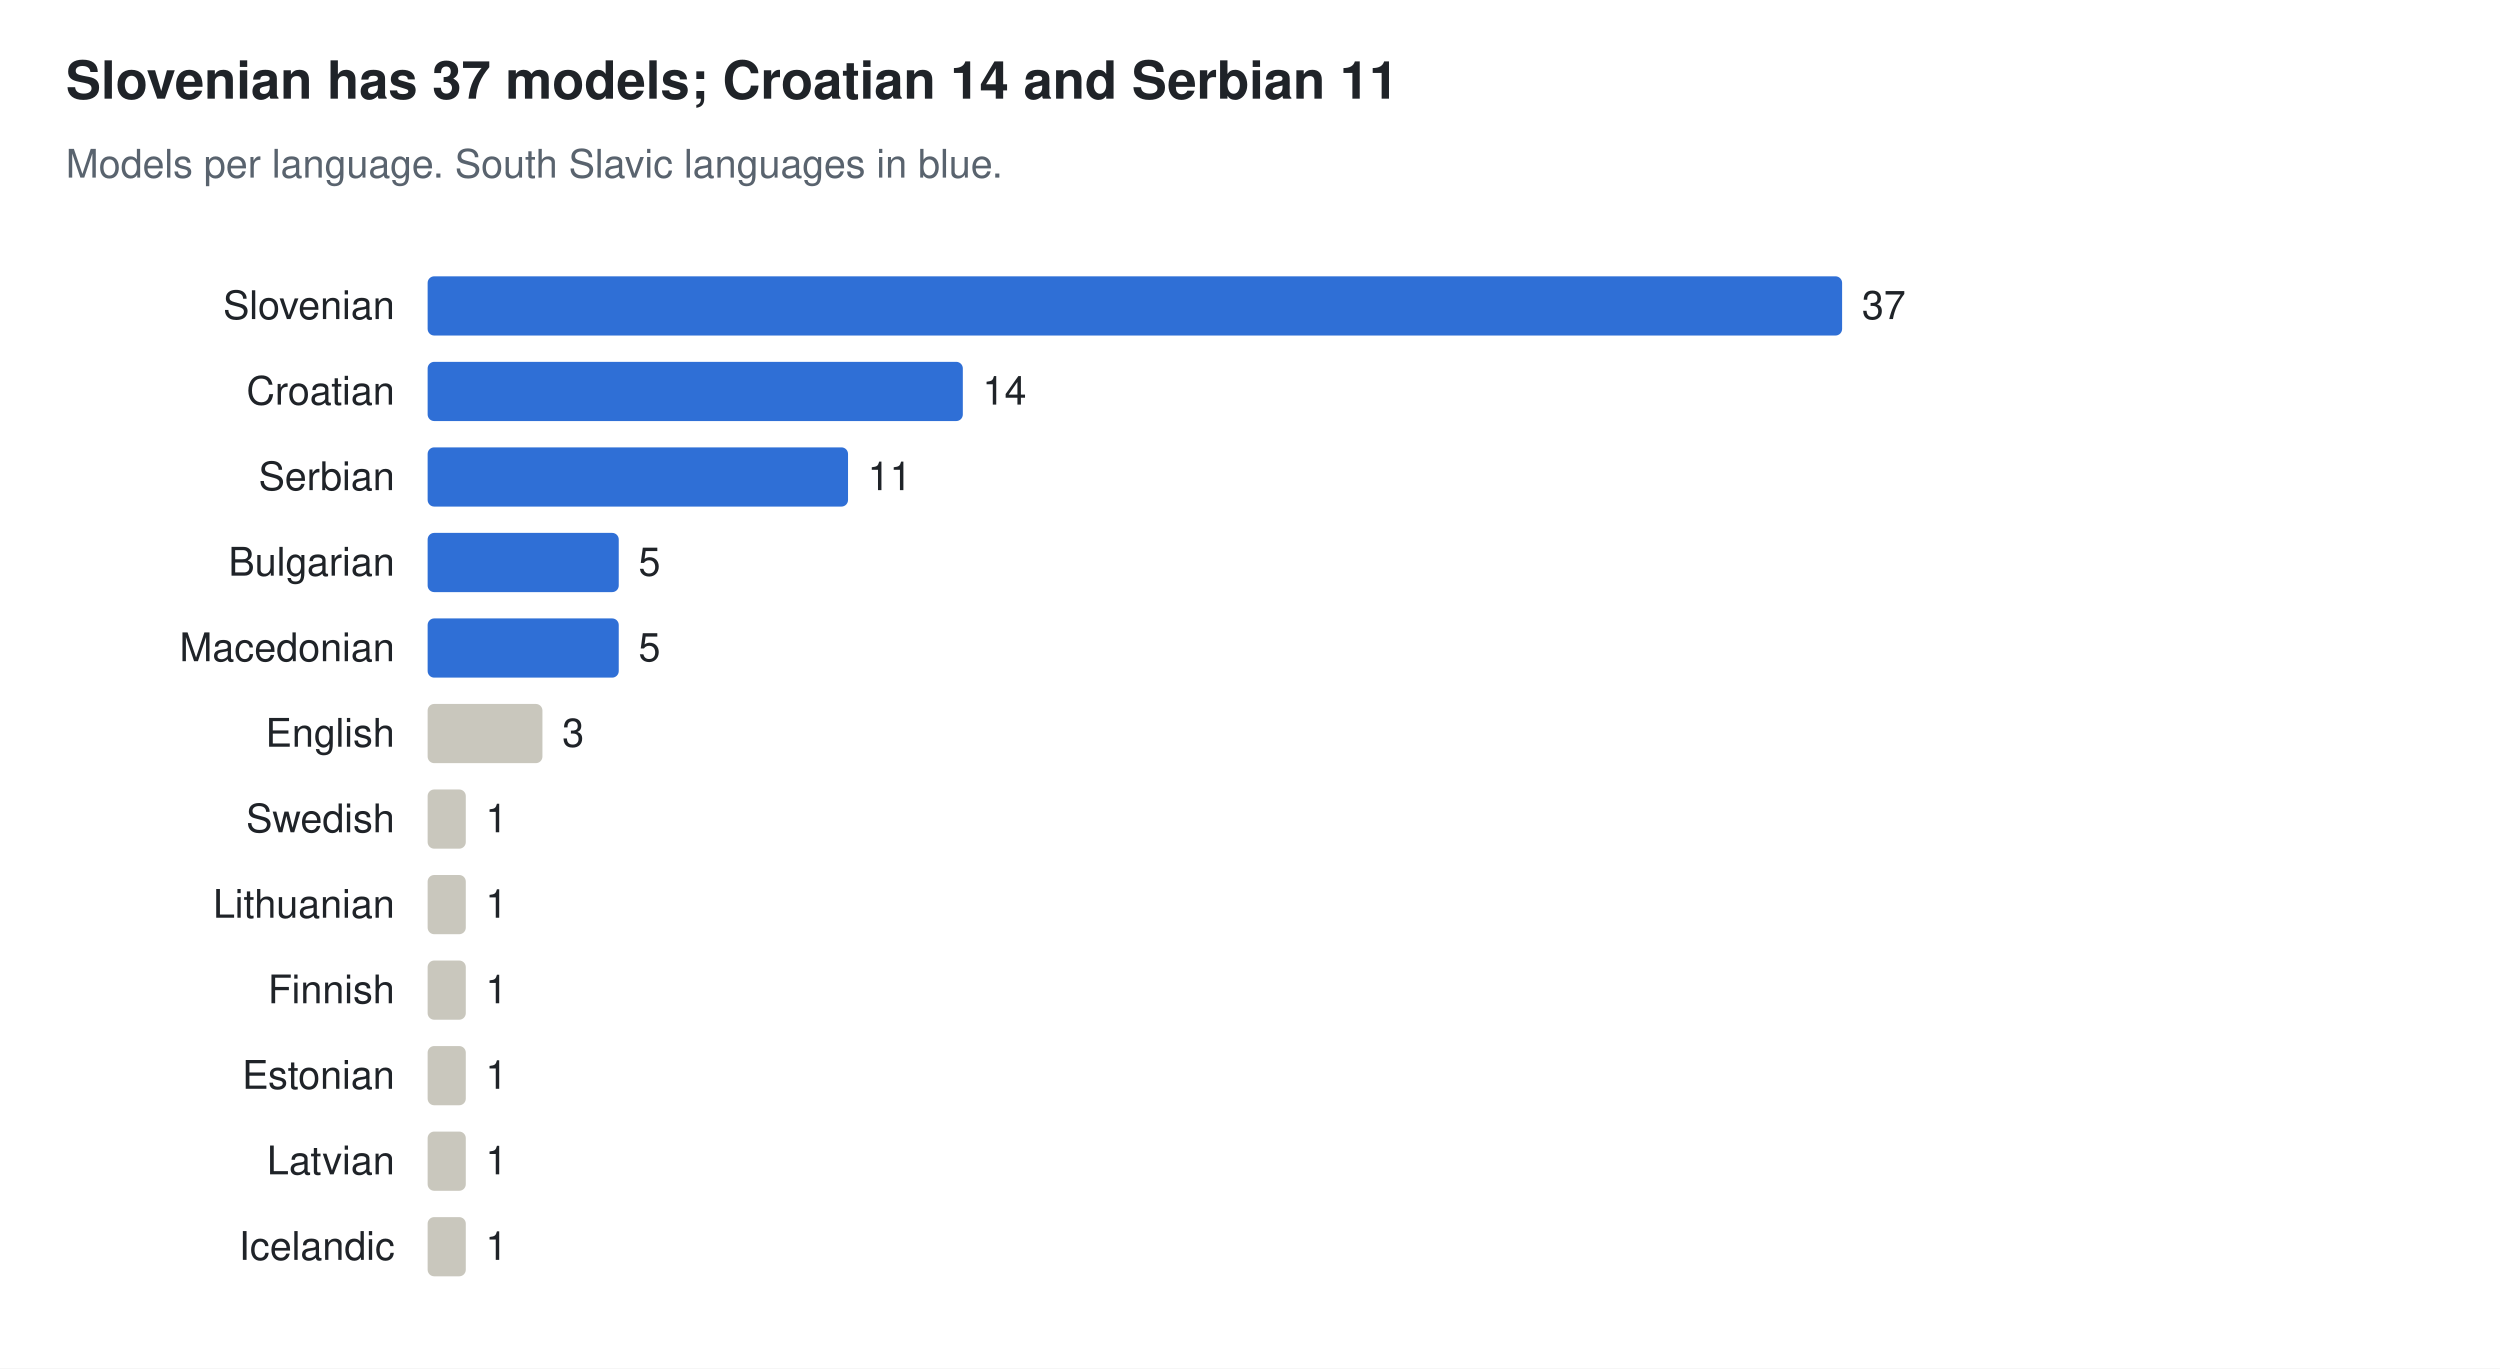
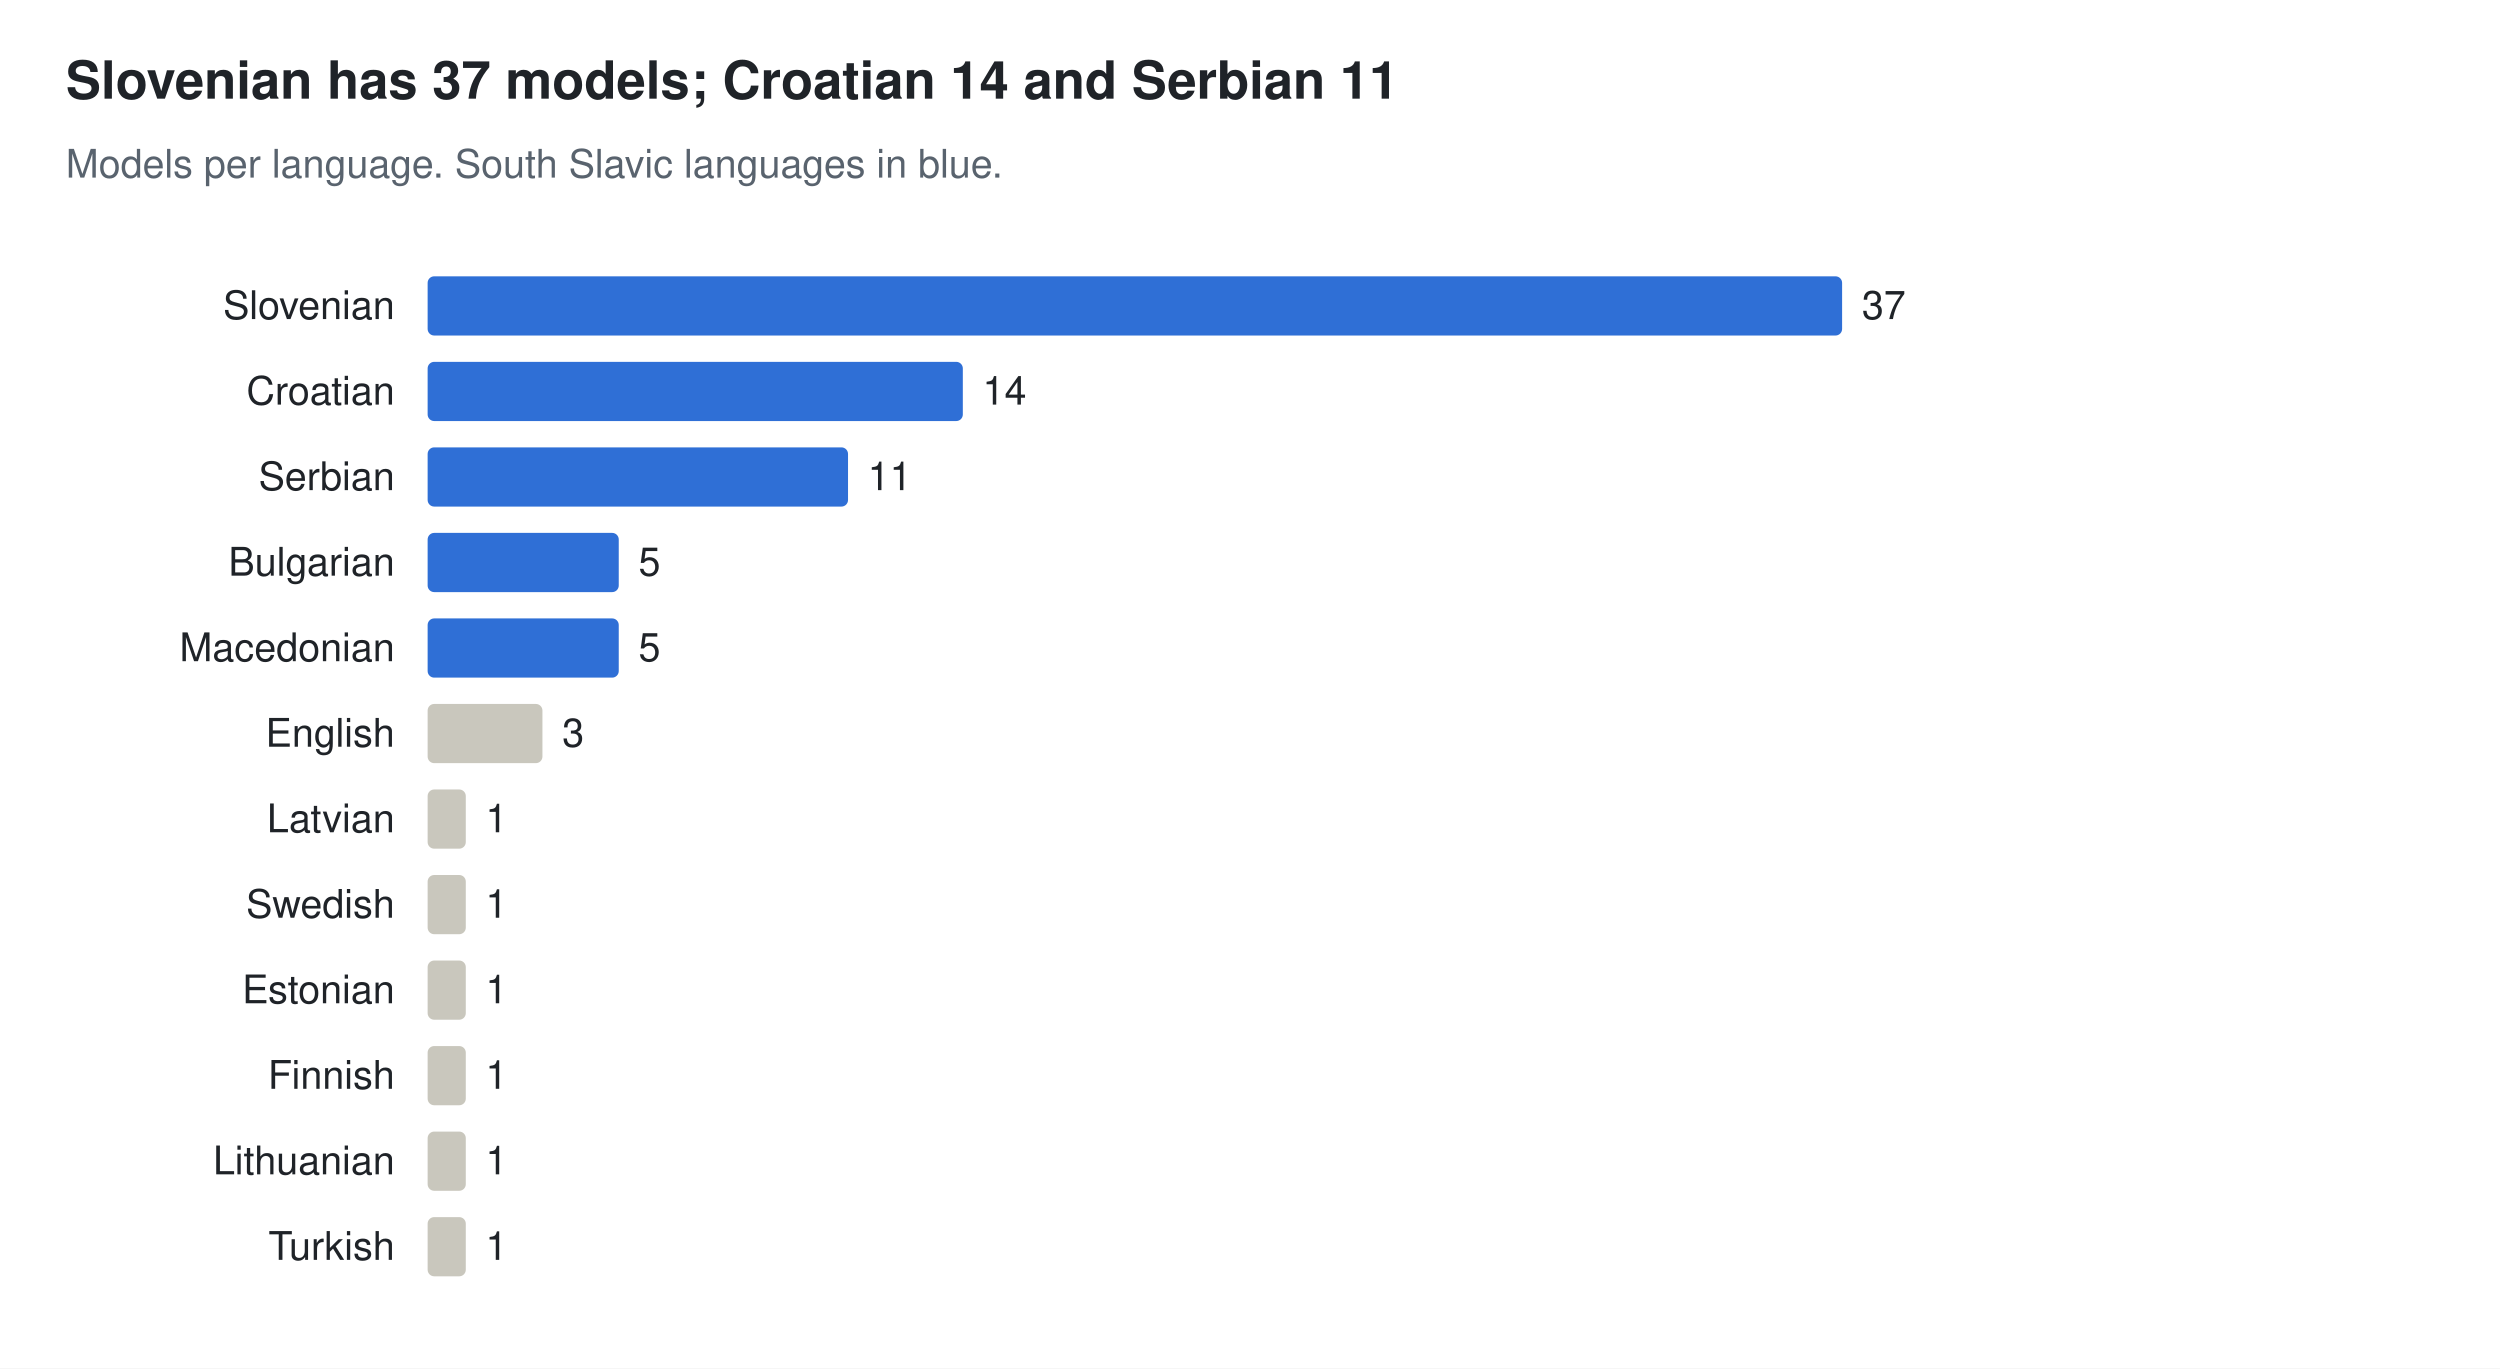
<svg xmlns="http://www.w3.org/2000/svg" viewBox="0 0 760 416" width="760" height="416" font-family="-apple-system,BlinkMacSystemFont,'Segoe UI',Helvetica,Arial,sans-serif" font-size="12">
  <rect width="760" height="416" fill="#ffffff" />
  <text x="20" y="30" font-size="16" font-weight="600" fill="#1f2328">Slovenian has 37 models; Croatian 14 and Serbian 11</text>
  <text x="20" y="54" fill="#59636e">Models per language. South Slavic languages in blue.</text>
  <text x="120" y="97" text-anchor="end" fill="#1f2328">Slovenian</text>
  <rect x="130" y="84" width="430.0" height="18" rx="2" fill="#2f6fd6" />
  <text x="566.0" y="97" fill="#1f2328">37</text>
  <text x="120" y="123" text-anchor="end" fill="#1f2328">Croatian</text>
  <rect x="130" y="110" width="162.7" height="18" rx="2" fill="#2f6fd6" />
  <text x="298.7" y="123" fill="#1f2328">14</text>
  <text x="120" y="149" text-anchor="end" fill="#1f2328">Serbian</text>
  <rect x="130" y="136" width="127.8" height="18" rx="2" fill="#2f6fd6" />
  <text x="263.8" y="149" fill="#1f2328">11</text>
  <text x="120" y="175" text-anchor="end" fill="#1f2328">Bulgarian</text>
  <rect x="130" y="162" width="58.1" height="18" rx="2" fill="#2f6fd6" />
  <text x="194.1" y="175" fill="#1f2328">5</text>
  <text x="120" y="201" text-anchor="end" fill="#1f2328">Macedonian</text>
  <rect x="130" y="188" width="58.1" height="18" rx="2" fill="#2f6fd6" />
  <text x="194.1" y="201" fill="#1f2328">5</text>
  <text x="120" y="227" text-anchor="end" fill="#1f2328">English</text>
  <rect x="130" y="214" width="34.9" height="18" rx="2" fill="#c9c7bd" />
  <text x="170.9" y="227" fill="#1f2328">3</text>
-   <text x="120" y="253" text-anchor="end" fill="#1f2328">Swedish</text>
+   <text x="120" y="253" text-anchor="end" fill="#1f2328">Latvian</text>
  <rect x="130" y="240" width="11.6" height="18" rx="2" fill="#c9c7bd" />
  <text x="147.6" y="253" fill="#1f2328">1</text>
-   <text x="120" y="279" text-anchor="end" fill="#1f2328">Lithuanian</text>
+   <text x="120" y="279" text-anchor="end" fill="#1f2328">Swedish</text>
  <rect x="130" y="266" width="11.6" height="18" rx="2" fill="#c9c7bd" />
  <text x="147.6" y="279" fill="#1f2328">1</text>
-   <text x="120" y="305" text-anchor="end" fill="#1f2328">Finnish</text>
+   <text x="120" y="305" text-anchor="end" fill="#1f2328">Estonian</text>
  <rect x="130" y="292" width="11.6" height="18" rx="2" fill="#c9c7bd" />
  <text x="147.6" y="305" fill="#1f2328">1</text>
-   <text x="120" y="331" text-anchor="end" fill="#1f2328">Estonian</text>
+   <text x="120" y="331" text-anchor="end" fill="#1f2328">Finnish</text>
  <rect x="130" y="318" width="11.6" height="18" rx="2" fill="#c9c7bd" />
  <text x="147.6" y="331" fill="#1f2328">1</text>
-   <text x="120" y="357" text-anchor="end" fill="#1f2328">Latvian</text>
+   <text x="120" y="357" text-anchor="end" fill="#1f2328">Lithuanian</text>
  <rect x="130" y="344" width="11.6" height="18" rx="2" fill="#c9c7bd" />
  <text x="147.6" y="357" fill="#1f2328">1</text>
-   <text x="120" y="383" text-anchor="end" fill="#1f2328">Icelandic</text>
+   <text x="120" y="383" text-anchor="end" fill="#1f2328">Turkish</text>
  <rect x="130" y="370" width="11.6" height="18" rx="2" fill="#c9c7bd" />
  <text x="147.6" y="383" fill="#1f2328">1</text>
</svg>
